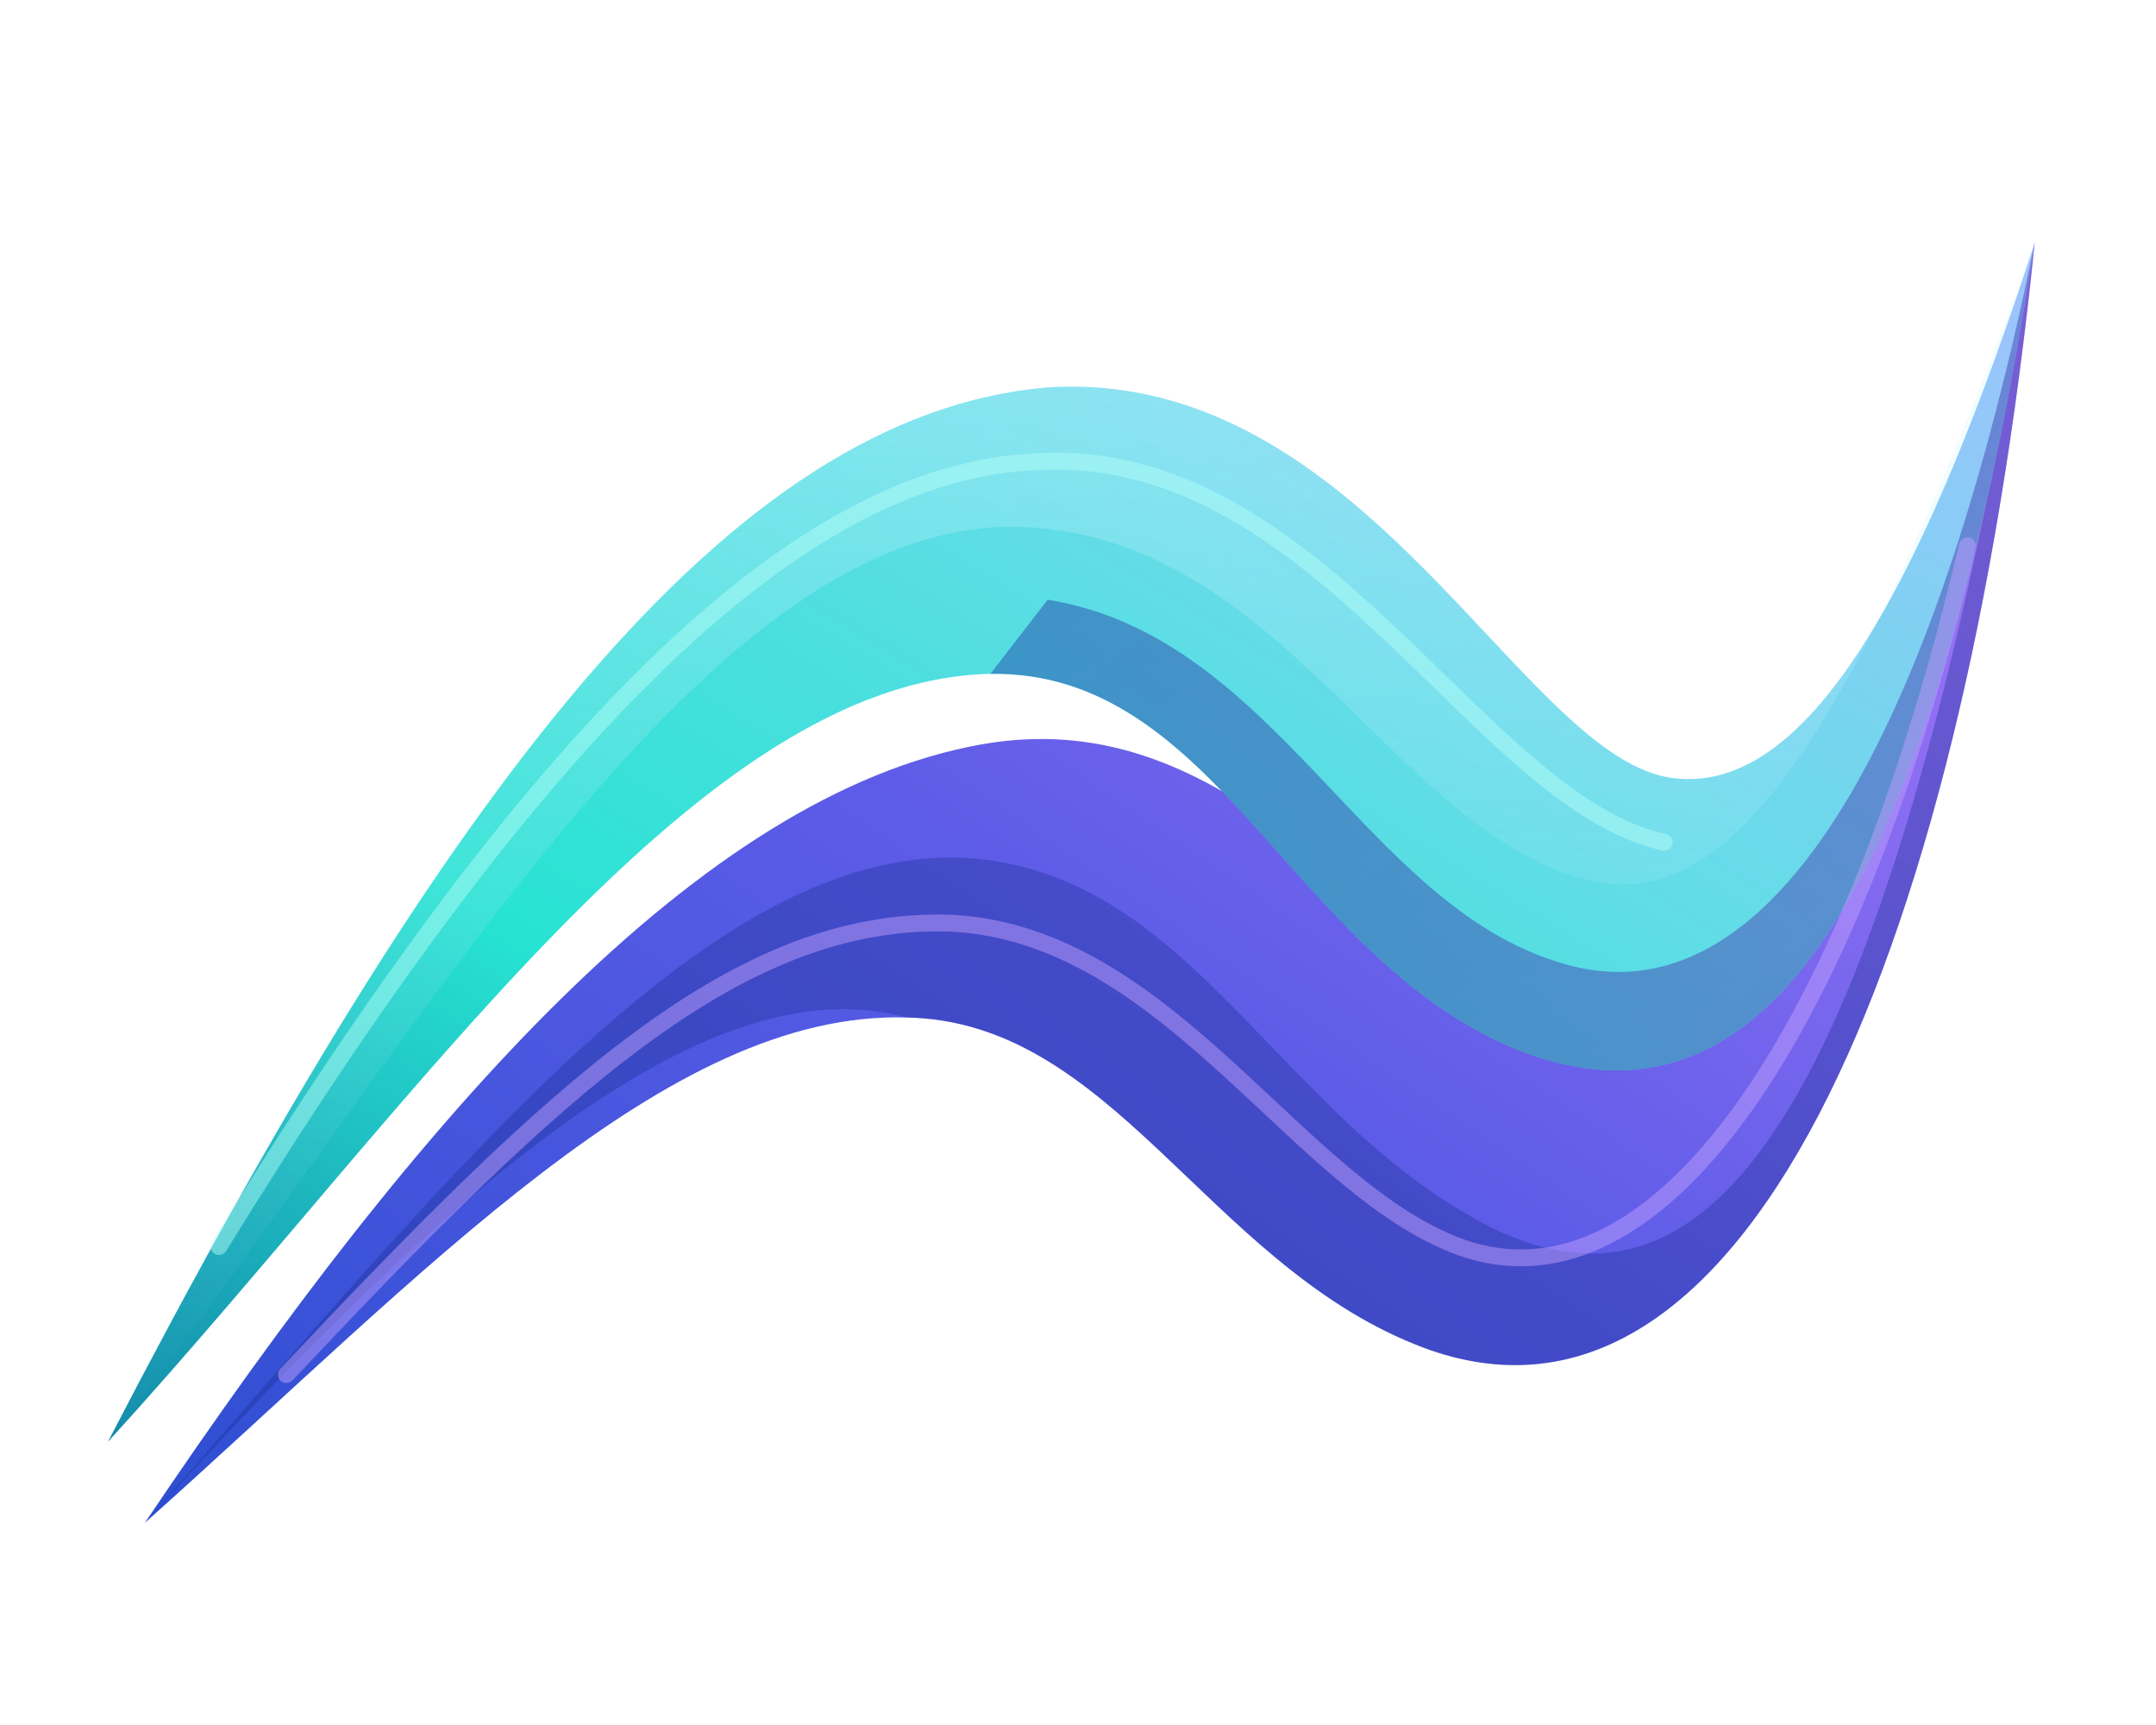
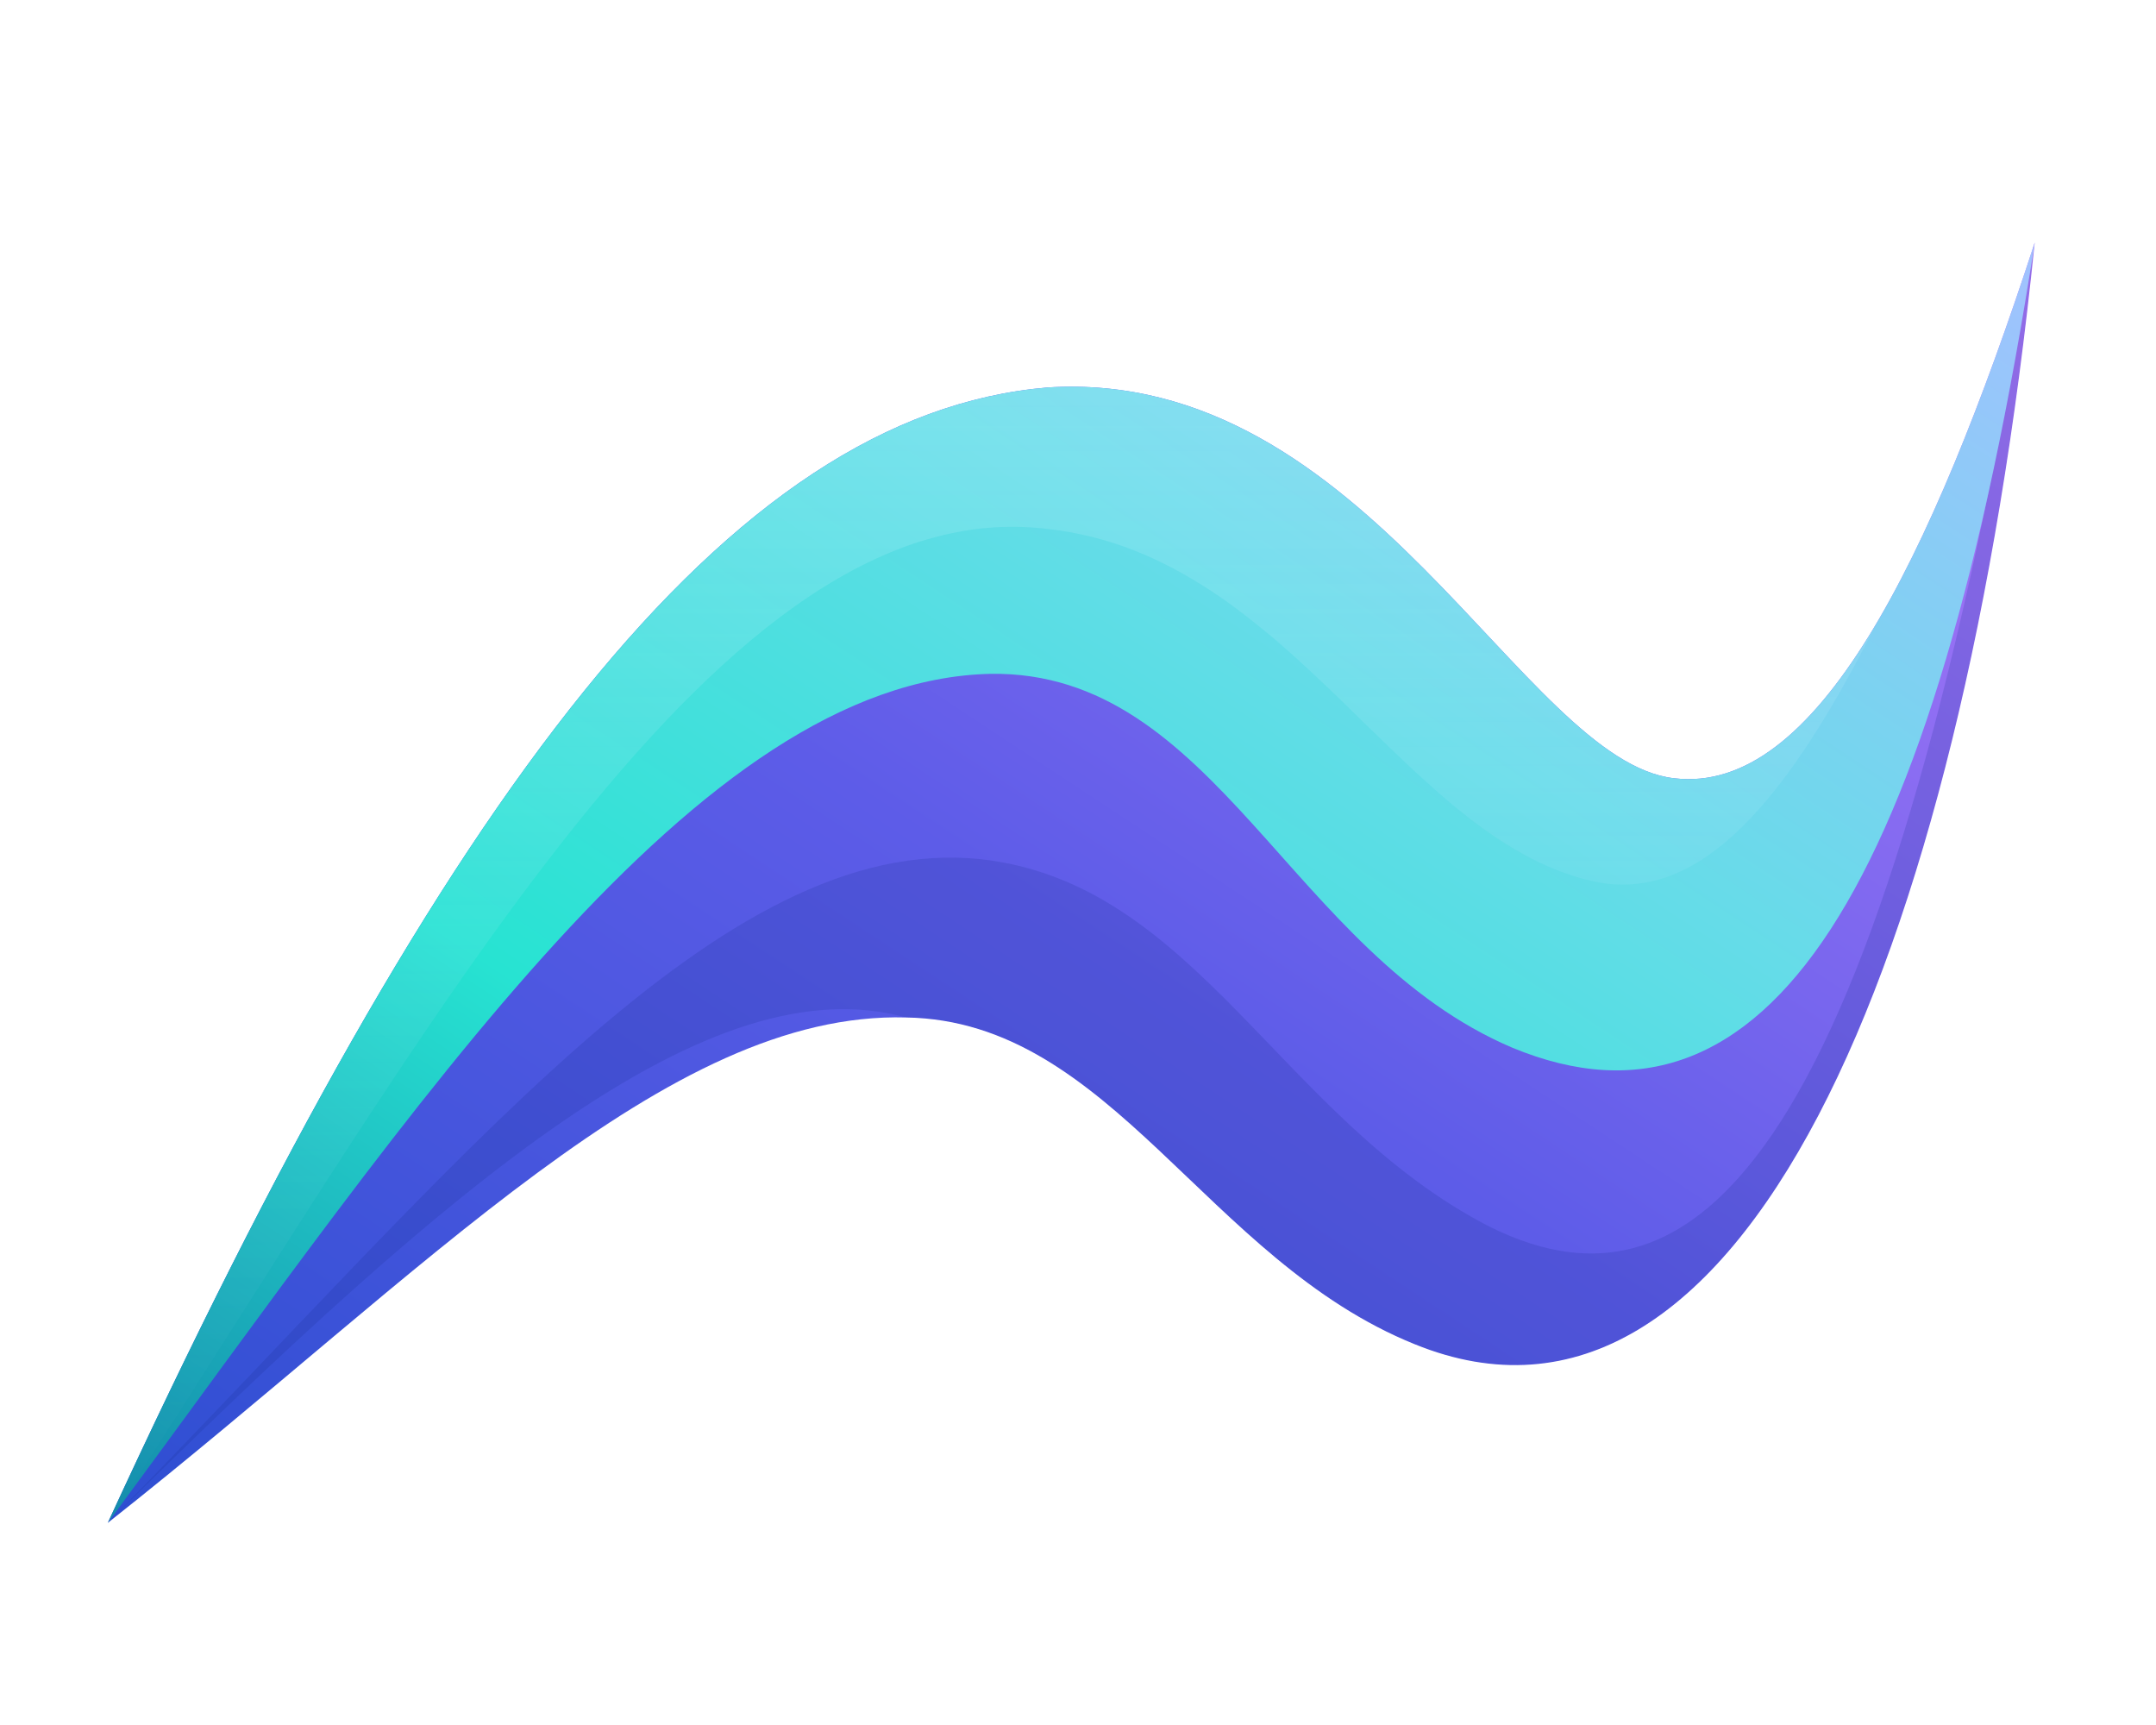
- <svg xmlns="http://www.w3.org/2000/svg" viewBox="0 0 640 512" role="img" aria-label="Aurora bold diagonal twisting ribbon logo">
+ <svg xmlns="http://www.w3.org/2000/svg" viewBox="0 0 640 512" role="img" aria-label="Aurora continuous teal and violet ribbon logo">
  <defs>
    <linearGradient id="upper" x1="0" y1="1" x2="1" y2="0">
      <stop stop-color="#138aab" />
      <stop offset=".32" stop-color="#27e3d2" />
      <stop offset=".65" stop-color="#65dce8" />
      <stop offset="1" stop-color="#a3c1ff" />
    </linearGradient>
    <linearGradient id="lower" x1="0" y1="1" x2="1" y2="0">
      <stop stop-color="#2d4ed1" />
      <stop offset=".48" stop-color="#5d5ce8" />
      <stop offset="1" stop-color="#b17bfa" />
    </linearGradient>
    <linearGradient id="edge" x1="0" y1="0" x2="0" y2="1">
      <stop stop-color="#d8ffff" stop-opacity=".8" />
      <stop offset="1" stop-color="#a1d9ff" stop-opacity="0" />
    </linearGradient>
    <linearGradient id="fold" x1="0" y1="0" x2="1" y2="1">
      <stop stop-color="#1244a5" />
      <stop offset="1" stop-color="#563cb6" />
    </linearGradient>
+     <clipPath id="silhouette">
+       <path d="M32 452 C132 235 216 123 311 115 C406 109 452 226 497 231 C539 236 573 167 604 72 C582 288 516 438 420 399 C358 374 330 303 269 302 C198 300 127 377 32 452Z" />
+     </clipPath>
  </defs>
-   <path d="M43 452 C125 330 208 236 291 221 C363 208 403 275 453 300 C516 330 563 248 604 72 C582 288 516 438 420 399 C358 374 330 303 269 302 C198 300 127 377 43 452Z" fill="url(#lower)" />
-   <path d="M43 452 C136 349 211 286 269 302 C330 303 358 374 420 399 C516 438 582 288 604 72 C560 334 508 397 442 364 C380 332 355 262 291 255 C214 247 137 345 43 452Z" fill="#172c8e" opacity=".35" />
-   <path d="M32 428 C132 235 216 123 311 115 C406 109 452 226 497 231 C539 236 573 167 604 72 C574 266 524 342 449 311 C383 283 361 199 294 200 C207 202 125 326 32 428Z" fill="url(#upper)" />
-   <path d="M32 428 C132 235 216 123 311 115 C406 109 452 226 497 231 C539 236 573 167 604 72 C553 211 517 269 475 262 C417 251 384 165 311 157 C214 145 129 303 32 428Z" fill="url(#edge)" opacity=".43" />
-   <path d="M294 200 C361 199 383 283 449 311 C524 342 574 266 604 72 C571 233 521 303 464 286 C405 269 379 189 311 178Z" fill="url(#fold)" opacity=".48" />
-   <path d="M65 370 C156 222 235 139 309 137 C392 133 439 238 494 250" stroke="#b4fff6" stroke-width="5" stroke-linecap="round" fill="none" opacity=".48" />
-   <path d="M85 408 C165 323 219 272 282 274 C348 277 386 355 436 371 C495 389 551 302 584 162" stroke="#c2a0ff" stroke-width="5" stroke-linecap="round" fill="none" opacity=".48" />
+   <g clip-path="url(#silhouette)">
+     <path d="M32 452 C132 235 216 123 311 115 C406 109 452 226 497 231 C539 236 573 167 604 72 C582 288 516 438 420 399 C358 374 330 303 269 302 C198 300 127 377 32 452Z" fill="url(#lower)" />
+     <path d="M32 452 C136 349 211 286 269 302 C330 303 358 374 420 399 C516 438 582 288 604 72 C560 334 508 397 442 364 C380 332 355 262 291 255 C214 247 137 345 32 452Z" fill="#172c8e" opacity=".18" />
+     <path d="M32 452 C132 235 216 123 311 115 C406 109 452 226 497 231 C539 236 573 167 604 72 C574 266 524 342 449 311 C383 283 361 199 294 200 C207 202 125 326 32 452Z" fill="url(#upper)" />
+     <path d="M32 452 C132 235 216 123 311 115 C406 109 452 226 497 231 C539 236 573 167 604 72 C553 211 517 269 475 262 C417 251 384 165 311 157 C214 145 129 303 32 452Z" fill="url(#edge)" opacity=".28" />
+   </g>
</svg>
